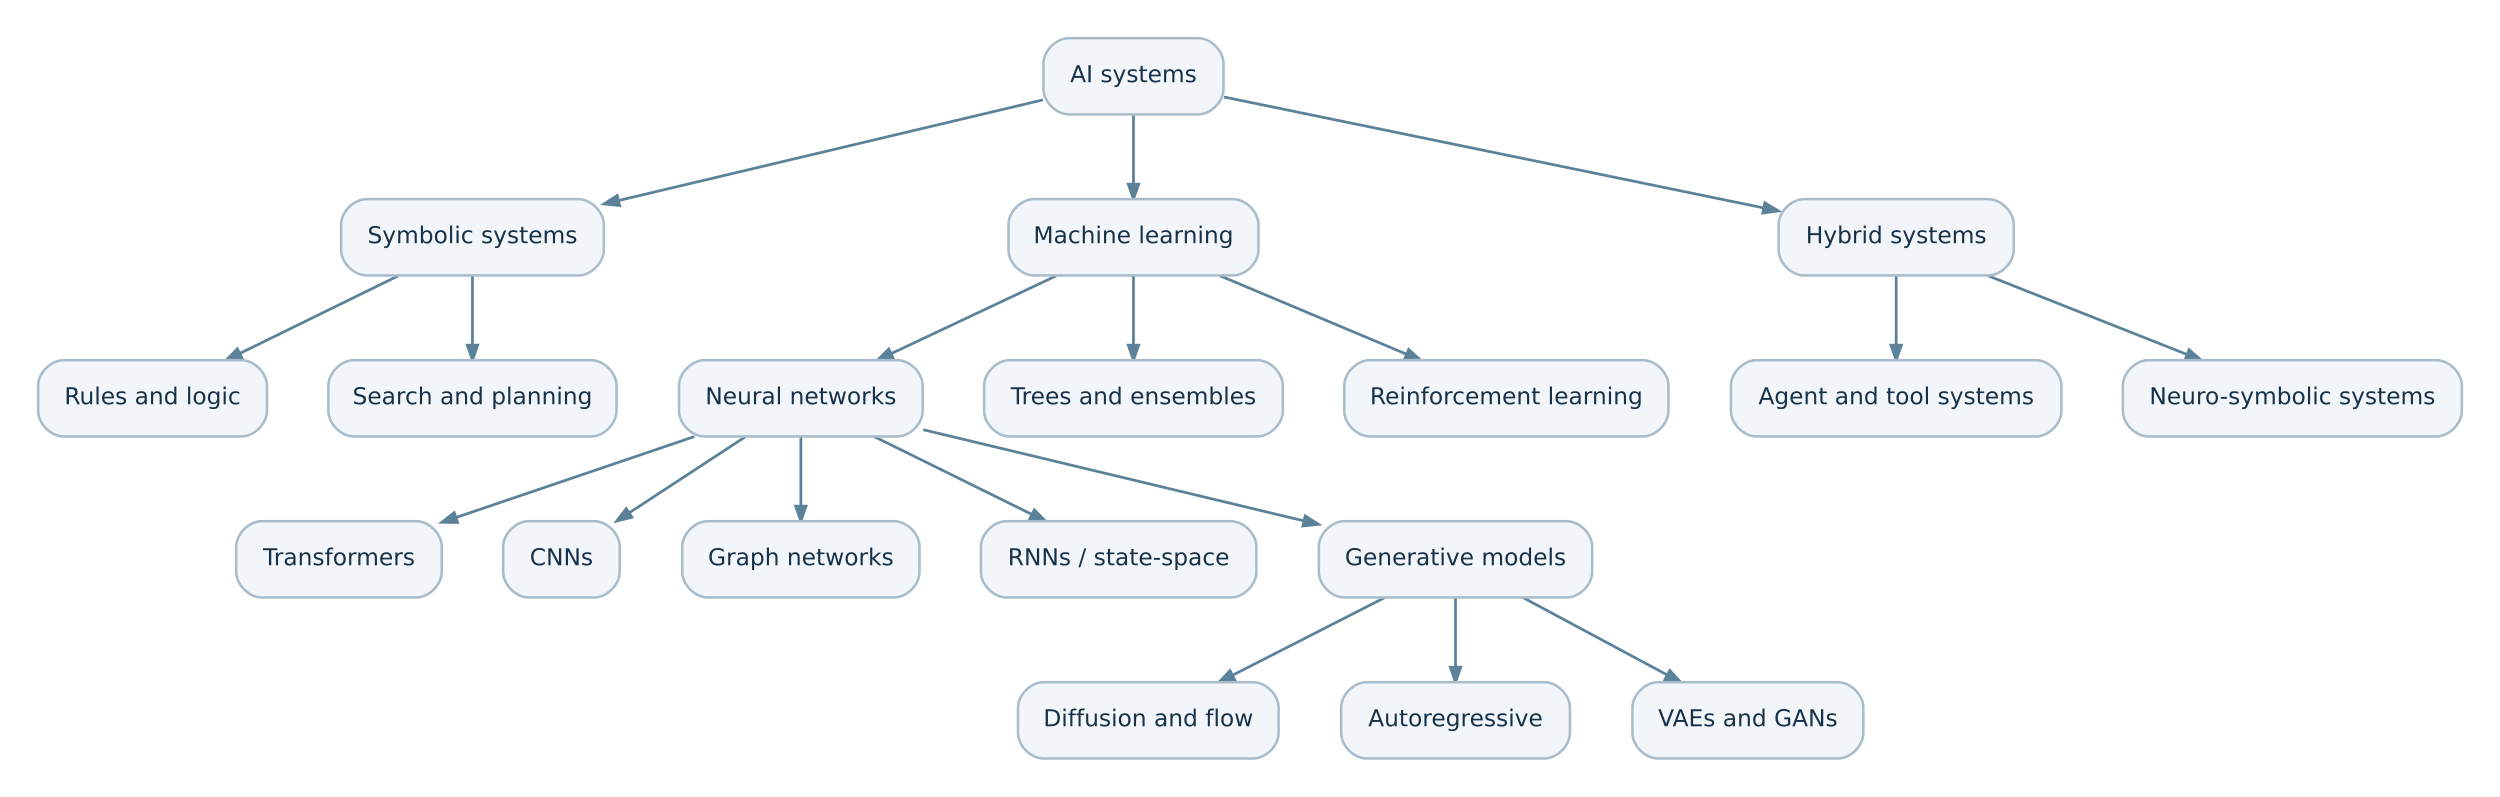
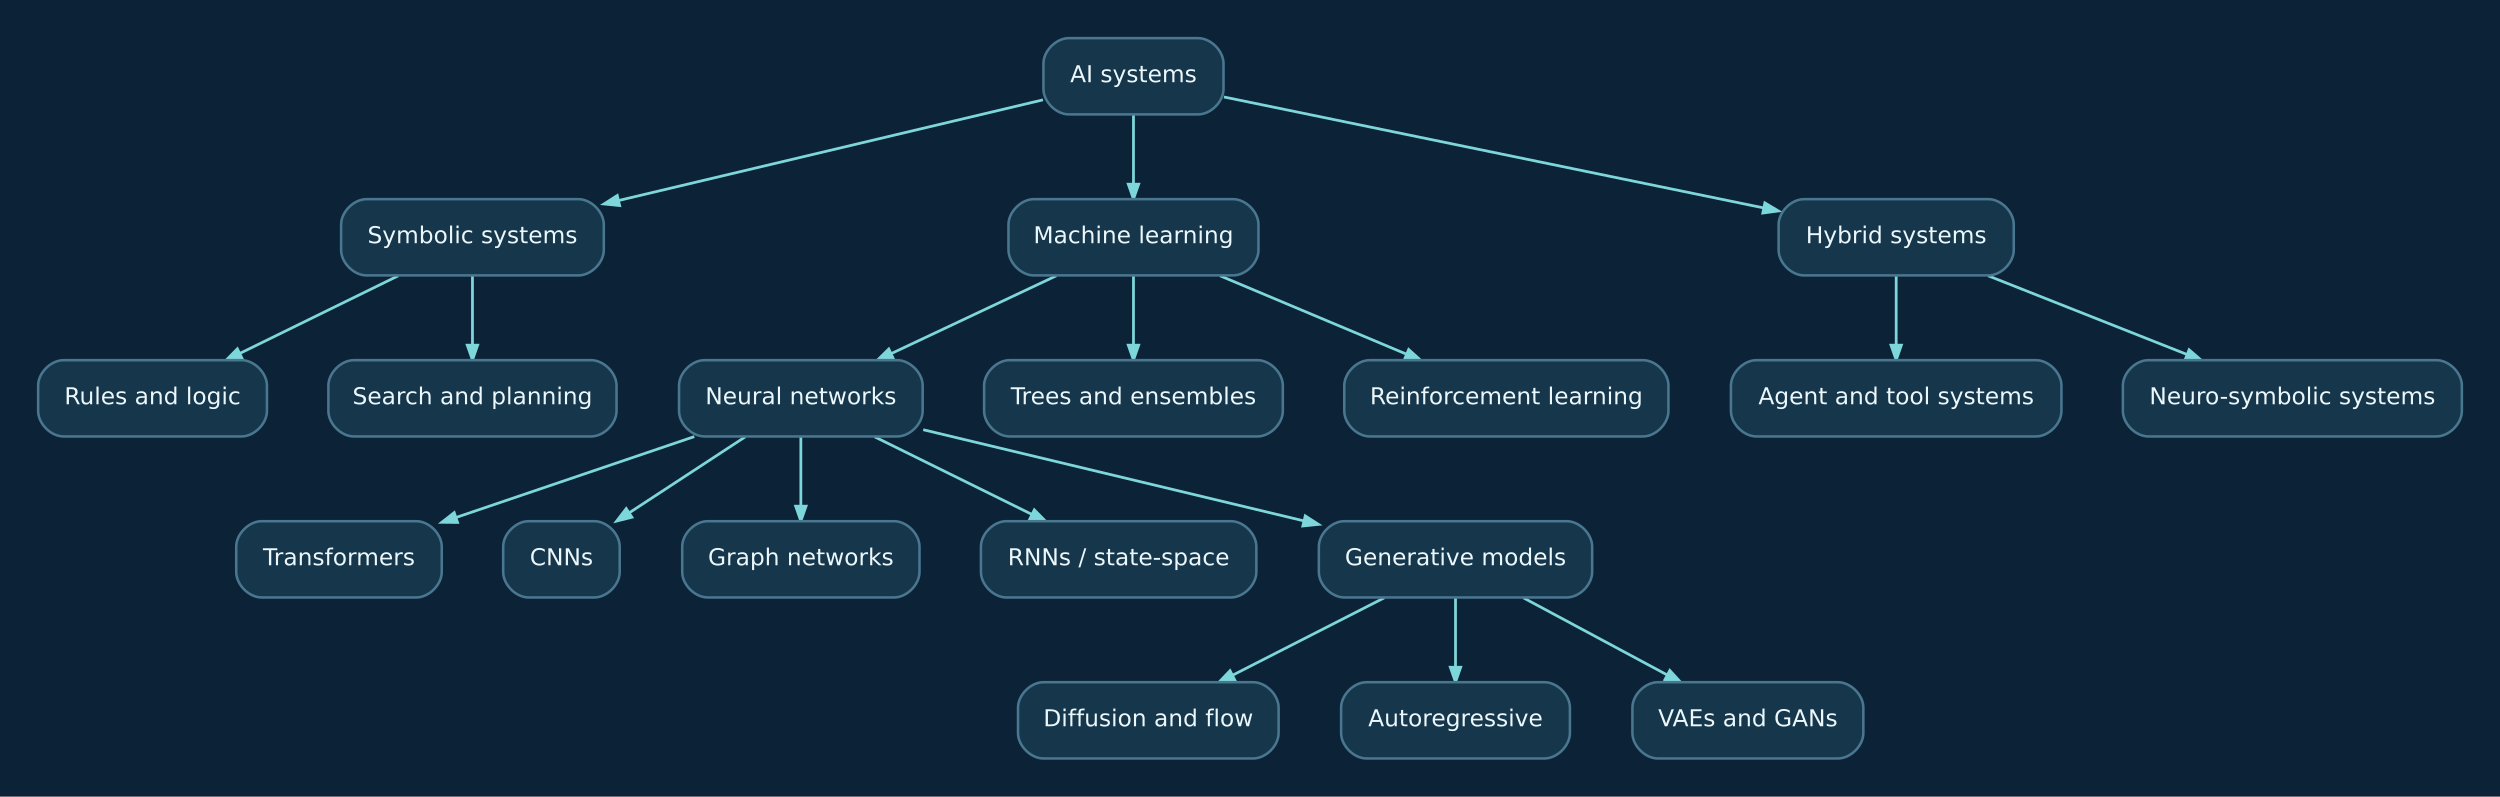
<svg xmlns="http://www.w3.org/2000/svg" width="1180pt" height="376pt" viewBox="0.00 0.00 1180.00 376.00">
  <g id="graph0" class="graph" transform="scale(1 1) rotate(0) translate(18 358)">
-     <polygon fill="white" stroke="transparent" points="-18,18 -18,-358 1162,-358 1162,18 -18,18" />
+     <polygon fill="#0c2236" stroke="transparent" points="-18,18 -18,-358 1162,-358 1162,18 -18,18" />
    <g id="edge1" class="edge">
-       <path fill="none" stroke="#5c8299" stroke-width="1.3" d="M474.27,-310.87C422.69,-298.63 335.25,-277.89 274.05,-263.38" />
-       <polygon fill="#5c8299" stroke="#5c8299" stroke-width="1.3" points="274.47,-260.96 267.09,-261.73 273.34,-265.73 274.47,-260.96" />
+       <path fill="none" stroke="#7dd7da" stroke-width="1.3" d="M474.27,-310.87C422.69,-298.63 335.25,-277.89 274.05,-263.38" />
+       <polygon fill="#7dd7da" stroke="#7dd7da" stroke-width="1.3" points="274.47,-260.96 267.09,-261.73 273.34,-265.73 274.47,-260.96" />
    </g>
    <g id="edge2" class="edge">
-       <path fill="none" stroke="#5c8299" stroke-width="1.3" d="M517,-303.84C517,-294.12 517,-281.82 517,-271.15" />
-       <polygon fill="#5c8299" stroke="#5c8299" stroke-width="1.3" points="519.45,-271.07 517,-264.07 514.55,-271.07 519.45,-271.07" />
+       <path fill="none" stroke="#7dd7da" stroke-width="1.3" d="M517,-303.84C517,-294.12 517,-281.82 517,-271.15" />
+       <polygon fill="#7dd7da" stroke="#7dd7da" stroke-width="1.3" points="519.45,-271.07 517,-264.07 514.55,-271.07 519.45,-271.07" />
    </g>
    <g id="edge3" class="edge">
-       <path fill="none" stroke="#5c8299" stroke-width="1.3" d="M559.71,-312.22C622.86,-299.24 741.52,-274.85 814.47,-259.85" />
-       <polygon fill="#5c8299" stroke="#5c8299" stroke-width="1.3" points="815.02,-262.24 821.39,-258.43 814.04,-257.44 815.02,-262.24" />
+       <path fill="none" stroke="#7dd7da" stroke-width="1.3" d="M559.71,-312.22C622.86,-299.24 741.52,-274.85 814.47,-259.85" />
+       <polygon fill="#7dd7da" stroke="#7dd7da" stroke-width="1.3" points="815.02,-262.24 821.39,-258.43 814.04,-257.44 815.02,-262.24" />
    </g>
    <g id="edge4" class="edge">
-       <path fill="none" stroke="#5c8299" stroke-width="1.3" d="M169.98,-227.84C147.68,-216.91 118.69,-202.7 95.28,-191.23" />
-       <polygon fill="#5c8299" stroke="#5c8299" stroke-width="1.3" points="96.2,-188.95 88.83,-188.07 94.04,-193.35 96.2,-188.95" />
+       <path fill="none" stroke="#7dd7da" stroke-width="1.3" d="M169.98,-227.84C147.68,-216.91 118.69,-202.7 95.28,-191.23" />
+       <polygon fill="#7dd7da" stroke="#7dd7da" stroke-width="1.3" points="96.2,-188.95 88.83,-188.07 94.04,-193.35 96.2,-188.95" />
    </g>
    <g id="edge5" class="edge">
-       <path fill="none" stroke="#5c8299" stroke-width="1.3" d="M205,-227.84C205,-218.12 205,-205.82 205,-195.15" />
-       <polygon fill="#5c8299" stroke="#5c8299" stroke-width="1.3" points="207.45,-195.07 205,-188.07 202.55,-195.07 207.45,-195.07" />
+       <path fill="none" stroke="#7dd7da" stroke-width="1.3" d="M205,-227.84C205,-218.12 205,-205.82 205,-195.15" />
+       <polygon fill="#7dd7da" stroke="#7dd7da" stroke-width="1.3" points="207.45,-195.07 205,-188.07 202.55,-195.07 207.45,-195.07" />
    </g>
    <g id="edge6" class="edge">
-       <path fill="none" stroke="#5c8299" stroke-width="1.3" d="M480.59,-227.84C457.3,-216.86 427.01,-202.58 402.61,-191.08" />
-       <polygon fill="#5c8299" stroke="#5c8299" stroke-width="1.3" points="403.59,-188.84 396.22,-188.07 401.5,-193.27 403.59,-188.84" />
+       <path fill="none" stroke="#7dd7da" stroke-width="1.3" d="M480.59,-227.84C457.3,-216.86 427.01,-202.58 402.61,-191.08" />
+       <polygon fill="#7dd7da" stroke="#7dd7da" stroke-width="1.3" points="403.59,-188.84 396.22,-188.07 401.5,-193.27 403.59,-188.84" />
    </g>
    <g id="edge7" class="edge">
-       <path fill="none" stroke="#5c8299" stroke-width="1.3" d="M517,-227.84C517,-218.12 517,-205.82 517,-195.15" />
-       <polygon fill="#5c8299" stroke="#5c8299" stroke-width="1.3" points="519.45,-195.07 517,-188.07 514.55,-195.07 519.45,-195.07" />
+       <path fill="none" stroke="#7dd7da" stroke-width="1.3" d="M517,-227.84C517,-218.12 517,-205.82 517,-195.15" />
+       <polygon fill="#7dd7da" stroke="#7dd7da" stroke-width="1.3" points="519.45,-195.07 517,-188.07 514.55,-195.07 519.45,-195.07" />
    </g>
    <g id="edge8" class="edge">
-       <path fill="none" stroke="#5c8299" stroke-width="1.3" d="M557.82,-227.84C584.14,-216.77 618.46,-202.34 645.93,-190.79" />
-       <polygon fill="#5c8299" stroke="#5c8299" stroke-width="1.3" points="646.9,-193.04 652.4,-188.07 645,-188.52 646.9,-193.04" />
+       <path fill="none" stroke="#7dd7da" stroke-width="1.3" d="M557.82,-227.84C584.14,-216.77 618.46,-202.34 645.93,-190.79" />
+       <polygon fill="#7dd7da" stroke="#7dd7da" stroke-width="1.3" points="646.9,-193.04 652.4,-188.07 645,-188.52 646.9,-193.04" />
    </g>
    <g id="edge17" class="edge">
-       <path fill="none" stroke="#5c8299" stroke-width="1.3" d="M877,-227.84C877,-218.12 877,-205.82 877,-195.15" />
-       <polygon fill="#5c8299" stroke="#5c8299" stroke-width="1.3" points="879.45,-195.07 877,-188.07 874.55,-195.07 879.45,-195.07" />
+       <path fill="none" stroke="#7dd7da" stroke-width="1.3" d="M877,-227.84C877,-218.12 877,-205.82 877,-195.15" />
+       <polygon fill="#7dd7da" stroke="#7dd7da" stroke-width="1.3" points="879.45,-195.07 877,-188.07 874.55,-195.07 879.45,-195.07" />
    </g>
    <g id="edge18" class="edge">
-       <path fill="none" stroke="#5c8299" stroke-width="1.3" d="M920.37,-227.84C948.34,-216.77 984.8,-202.34 1013.99,-190.79" />
-       <polygon fill="#5c8299" stroke="#5c8299" stroke-width="1.3" points="1015.26,-192.92 1020.86,-188.07 1013.45,-188.37 1015.26,-192.92" />
+       <path fill="none" stroke="#7dd7da" stroke-width="1.3" d="M920.37,-227.84C948.34,-216.77 984.8,-202.34 1013.99,-190.79" />
+       <polygon fill="#7dd7da" stroke="#7dd7da" stroke-width="1.3" points="1015.26,-192.92 1020.86,-188.07 1013.45,-188.37 1015.26,-192.92" />
    </g>
    <g id="edge9" class="edge">
-       <path fill="none" stroke="#5c8299" stroke-width="1.3" d="M309.71,-151.93C276.12,-140.53 231.91,-125.52 197.32,-113.78" />
-       <polygon fill="#5c8299" stroke="#5c8299" stroke-width="1.3" points="197.95,-111.41 190.54,-111.48 196.38,-116.05 197.95,-111.41" />
+       <path fill="none" stroke="#7dd7da" stroke-width="1.3" d="M309.71,-151.93C276.12,-140.53 231.91,-125.52 197.32,-113.78" />
+       <polygon fill="#7dd7da" stroke="#7dd7da" stroke-width="1.3" points="197.95,-111.41 190.54,-111.48 196.38,-116.05 197.95,-111.41" />
    </g>
    <g id="edge10" class="edge">
-       <path fill="none" stroke="#5c8299" stroke-width="1.3" d="M333.79,-151.84C317.53,-141.19 296.52,-127.43 279.25,-116.12" />
-       <polygon fill="#5c8299" stroke="#5c8299" stroke-width="1.3" points="280.26,-113.86 273.07,-112.07 277.58,-117.95 280.26,-113.86" />
+       <path fill="none" stroke="#7dd7da" stroke-width="1.3" d="M333.79,-151.84C317.53,-141.19 296.52,-127.43 279.25,-116.12" />
+       <polygon fill="#7dd7da" stroke="#7dd7da" stroke-width="1.3" points="280.26,-113.86 273.07,-112.07 277.58,-117.95 280.26,-113.86" />
    </g>
    <g id="edge11" class="edge">
-       <path fill="none" stroke="#5c8299" stroke-width="1.3" d="M360,-151.84C360,-142.12 360,-129.82 360,-119.15" />
-       <polygon fill="#5c8299" stroke="#5c8299" stroke-width="1.3" points="362.45,-119.07 360,-112.07 357.55,-119.07 362.45,-119.07" />
+       <path fill="none" stroke="#7dd7da" stroke-width="1.3" d="M360,-151.84C360,-142.12 360,-129.82 360,-119.15" />
+       <polygon fill="#7dd7da" stroke="#7dd7da" stroke-width="1.3" points="362.45,-119.07 360,-112.07 357.55,-119.07 362.45,-119.07" />
    </g>
    <g id="edge12" class="edge">
-       <path fill="none" stroke="#5c8299" stroke-width="1.3" d="M394.79,-151.84C416.94,-140.91 445.73,-126.7 468.99,-115.23" />
-       <polygon fill="#5c8299" stroke="#5c8299" stroke-width="1.3" points="470.2,-117.36 475.4,-112.07 468.04,-112.97 470.2,-117.36" />
+       <path fill="none" stroke="#7dd7da" stroke-width="1.3" d="M394.79,-151.84C416.94,-140.91 445.73,-126.7 468.99,-115.23" />
+       <polygon fill="#7dd7da" stroke="#7dd7da" stroke-width="1.3" points="470.2,-117.36 475.4,-112.07 468.04,-112.97 470.2,-117.36" />
    </g>
    <g id="edge13" class="edge">
-       <path fill="none" stroke="#5c8299" stroke-width="1.3" d="M417.76,-155.17C468.6,-142.99 542.83,-125.22 597.42,-112.14" />
-       <polygon fill="#5c8299" stroke="#5c8299" stroke-width="1.3" points="598.08,-114.5 604.32,-110.49 596.94,-109.74 598.08,-114.5" />
+       <path fill="none" stroke="#7dd7da" stroke-width="1.3" d="M417.76,-155.17C468.6,-142.99 542.83,-125.22 597.42,-112.14" />
+       <polygon fill="#7dd7da" stroke="#7dd7da" stroke-width="1.3" points="598.08,-114.5 604.32,-110.49 596.94,-109.74 598.08,-114.5" />
    </g>
    <g id="edge14" class="edge">
-       <path fill="none" stroke="#5c8299" stroke-width="1.3" d="M635.37,-75.84C614.05,-64.96 586.36,-50.83 563.93,-39.38" />
-       <polygon fill="#5c8299" stroke="#5c8299" stroke-width="1.3" points="564.8,-37.07 557.45,-36.07 562.57,-41.43 564.8,-37.07" />
+       <path fill="none" stroke="#7dd7da" stroke-width="1.3" d="M635.37,-75.84C614.05,-64.96 586.36,-50.83 563.93,-39.38" />
+       <polygon fill="#7dd7da" stroke="#7dd7da" stroke-width="1.3" points="564.8,-37.07 557.45,-36.07 562.57,-41.43 564.8,-37.07" />
    </g>
    <g id="edge15" class="edge">
-       <path fill="none" stroke="#5c8299" stroke-width="1.3" d="M669,-75.84C669,-66.12 669,-53.82 669,-43.15" />
-       <polygon fill="#5c8299" stroke="#5c8299" stroke-width="1.3" points="671.45,-43.07 669,-36.07 666.55,-43.07 671.45,-43.07" />
+       <path fill="none" stroke="#7dd7da" stroke-width="1.3" d="M669,-75.84C669,-66.12 669,-53.82 669,-43.15" />
+       <polygon fill="#7dd7da" stroke="#7dd7da" stroke-width="1.3" points="671.45,-43.07 669,-36.07 666.55,-43.07 671.45,-43.07" />
    </g>
    <g id="edge16" class="edge">
-       <path fill="none" stroke="#5c8299" stroke-width="1.3" d="M701.01,-75.84C721.21,-65 747.42,-50.95 768.73,-39.52" />
-       <polygon fill="#5c8299" stroke="#5c8299" stroke-width="1.3" points="770.16,-41.54 775.17,-36.07 767.84,-37.22 770.16,-41.54" />
+       <path fill="none" stroke="#7dd7da" stroke-width="1.3" d="M701.01,-75.84C721.21,-65 747.42,-50.95 768.73,-39.52" />
+       <polygon fill="#7dd7da" stroke="#7dd7da" stroke-width="1.3" points="770.16,-41.54 775.17,-36.07 767.84,-37.22 770.16,-41.54" />
    </g>
    <g id="node1" class="node">
-       <path fill="#f2f6fa" stroke="#aabbc9" stroke-width="1.2" d="M547.5,-340C547.5,-340 486.5,-340 486.5,-340 480.5,-340 474.5,-334 474.5,-328 474.5,-328 474.5,-316 474.5,-316 474.5,-310 480.5,-304 486.5,-304 486.5,-304 547.5,-304 547.5,-304 553.5,-304 559.5,-310 559.5,-316 559.5,-316 559.5,-328 559.5,-328 559.5,-334 553.5,-340 547.5,-340" />
-       <text text-anchor="middle" x="517" y="-319.2" font-family="DejaVu Sans" font-size="11.00" fill="#183149">AI systems</text>
+       <path fill="#16364b" stroke="#4a7790" stroke-width="1.2" d="M547.5,-340C547.5,-340 486.5,-340 486.5,-340 480.5,-340 474.5,-334 474.5,-328 474.5,-328 474.5,-316 474.5,-316 474.5,-310 480.5,-304 486.5,-304 486.5,-304 547.5,-304 547.5,-304 553.5,-304 559.5,-310 559.5,-316 559.5,-316 559.5,-328 559.5,-328 559.5,-334 553.5,-340 547.5,-340" />
+       <text text-anchor="middle" x="517" y="-319.2" font-family="DejaVu Sans" font-size="11.00" fill="#ebf7fa">AI systems</text>
    </g>
    <g id="node2" class="node">
-       <path fill="#f2f6fa" stroke="#aabbc9" stroke-width="1.2" d="M255,-264C255,-264 155,-264 155,-264 149,-264 143,-258 143,-252 143,-252 143,-240 143,-240 143,-234 149,-228 155,-228 155,-228 255,-228 255,-228 261,-228 267,-234 267,-240 267,-240 267,-252 267,-252 267,-258 261,-264 255,-264" />
-       <text text-anchor="middle" x="205" y="-243.2" font-family="DejaVu Sans" font-size="11.00" fill="#183149">Symbolic systems</text>
+       <path fill="#16364b" stroke="#4a7790" stroke-width="1.2" d="M255,-264C255,-264 155,-264 155,-264 149,-264 143,-258 143,-252 143,-252 143,-240 143,-240 143,-234 149,-228 155,-228 155,-228 255,-228 255,-228 261,-228 267,-234 267,-240 267,-240 267,-252 267,-252 267,-258 261,-264 255,-264" />
+       <text text-anchor="middle" x="205" y="-243.2" font-family="DejaVu Sans" font-size="11.00" fill="#ebf7fa">Symbolic systems</text>
    </g>
    <g id="node3" class="node">
-       <path fill="#f2f6fa" stroke="#aabbc9" stroke-width="1.2" d="M564,-264C564,-264 470,-264 470,-264 464,-264 458,-258 458,-252 458,-252 458,-240 458,-240 458,-234 464,-228 470,-228 470,-228 564,-228 564,-228 570,-228 576,-234 576,-240 576,-240 576,-252 576,-252 576,-258 570,-264 564,-264" />
-       <text text-anchor="middle" x="517" y="-243.2" font-family="DejaVu Sans" font-size="11.00" fill="#183149">Machine learning</text>
+       <path fill="#16364b" stroke="#4a7790" stroke-width="1.2" d="M564,-264C564,-264 470,-264 470,-264 464,-264 458,-258 458,-252 458,-252 458,-240 458,-240 458,-234 464,-228 470,-228 470,-228 564,-228 564,-228 570,-228 576,-234 576,-240 576,-240 576,-252 576,-252 576,-258 570,-264 564,-264" />
+       <text text-anchor="middle" x="517" y="-243.2" font-family="DejaVu Sans" font-size="11.00" fill="#ebf7fa">Machine learning</text>
    </g>
    <g id="node4" class="node">
-       <path fill="#f2f6fa" stroke="#aabbc9" stroke-width="1.2" d="M920.5,-264C920.5,-264 833.5,-264 833.5,-264 827.5,-264 821.5,-258 821.5,-252 821.5,-252 821.5,-240 821.5,-240 821.5,-234 827.5,-228 833.5,-228 833.5,-228 920.5,-228 920.5,-228 926.5,-228 932.5,-234 932.5,-240 932.5,-240 932.5,-252 932.5,-252 932.5,-258 926.5,-264 920.5,-264" />
-       <text text-anchor="middle" x="877" y="-243.2" font-family="DejaVu Sans" font-size="11.00" fill="#183149">Hybrid systems</text>
+       <path fill="#16364b" stroke="#4a7790" stroke-width="1.2" d="M920.5,-264C920.5,-264 833.5,-264 833.5,-264 827.5,-264 821.5,-258 821.5,-252 821.5,-252 821.5,-240 821.5,-240 821.5,-234 827.5,-228 833.5,-228 833.5,-228 920.5,-228 920.5,-228 926.5,-228 932.5,-234 932.5,-240 932.5,-240 932.5,-252 932.5,-252 932.5,-258 926.5,-264 920.5,-264" />
+       <text text-anchor="middle" x="877" y="-243.2" font-family="DejaVu Sans" font-size="11.00" fill="#ebf7fa">Hybrid systems</text>
    </g>
    <g id="node5" class="node">
-       <path fill="#f2f6fa" stroke="#aabbc9" stroke-width="1.2" d="M96,-188C96,-188 12,-188 12,-188 6,-188 0,-182 0,-176 0,-176 0,-164 0,-164 0,-158 6,-152 12,-152 12,-152 96,-152 96,-152 102,-152 108,-158 108,-164 108,-164 108,-176 108,-176 108,-182 102,-188 96,-188" />
-       <text text-anchor="middle" x="54" y="-167.2" font-family="DejaVu Sans" font-size="11.00" fill="#183149">Rules and logic</text>
+       <path fill="#16364b" stroke="#4a7790" stroke-width="1.2" d="M96,-188C96,-188 12,-188 12,-188 6,-188 0,-182 0,-176 0,-176 0,-164 0,-164 0,-158 6,-152 12,-152 12,-152 96,-152 96,-152 102,-152 108,-158 108,-164 108,-164 108,-176 108,-176 108,-182 102,-188 96,-188" />
+       <text text-anchor="middle" x="54" y="-167.2" font-family="DejaVu Sans" font-size="11.00" fill="#ebf7fa">Rules and logic</text>
    </g>
    <g id="node6" class="node">
-       <path fill="#f2f6fa" stroke="#aabbc9" stroke-width="1.2" d="M261,-188C261,-188 149,-188 149,-188 143,-188 137,-182 137,-176 137,-176 137,-164 137,-164 137,-158 143,-152 149,-152 149,-152 261,-152 261,-152 267,-152 273,-158 273,-164 273,-164 273,-176 273,-176 273,-182 267,-188 261,-188" />
-       <text text-anchor="middle" x="205" y="-167.2" font-family="DejaVu Sans" font-size="11.00" fill="#183149">Search and planning</text>
+       <path fill="#16364b" stroke="#4a7790" stroke-width="1.2" d="M261,-188C261,-188 149,-188 149,-188 143,-188 137,-182 137,-176 137,-176 137,-164 137,-164 137,-158 143,-152 149,-152 149,-152 261,-152 261,-152 267,-152 273,-158 273,-164 273,-164 273,-176 273,-176 273,-182 267,-188 261,-188" />
+       <text text-anchor="middle" x="205" y="-167.2" font-family="DejaVu Sans" font-size="11.00" fill="#ebf7fa">Search and planning</text>
    </g>
    <g id="node7" class="node">
-       <path fill="#f2f6fa" stroke="#aabbc9" stroke-width="1.2" d="M405.5,-188C405.5,-188 314.5,-188 314.5,-188 308.5,-188 302.5,-182 302.5,-176 302.5,-176 302.5,-164 302.5,-164 302.5,-158 308.5,-152 314.5,-152 314.5,-152 405.5,-152 405.5,-152 411.5,-152 417.5,-158 417.5,-164 417.5,-164 417.5,-176 417.5,-176 417.5,-182 411.5,-188 405.5,-188" />
-       <text text-anchor="middle" x="360" y="-167.2" font-family="DejaVu Sans" font-size="11.00" fill="#183149">Neural networks</text>
+       <path fill="#16364b" stroke="#4a7790" stroke-width="1.2" d="M405.5,-188C405.5,-188 314.5,-188 314.5,-188 308.5,-188 302.5,-182 302.5,-176 302.5,-176 302.5,-164 302.5,-164 302.5,-158 308.5,-152 314.5,-152 314.5,-152 405.5,-152 405.5,-152 411.5,-152 417.5,-158 417.5,-164 417.5,-164 417.5,-176 417.5,-176 417.5,-182 411.5,-188 405.5,-188" />
+       <text text-anchor="middle" x="360" y="-167.2" font-family="DejaVu Sans" font-size="11.00" fill="#ebf7fa">Neural networks</text>
    </g>
    <g id="node8" class="node">
-       <path fill="#f2f6fa" stroke="#aabbc9" stroke-width="1.2" d="M575.5,-188C575.5,-188 458.5,-188 458.5,-188 452.5,-188 446.5,-182 446.5,-176 446.5,-176 446.5,-164 446.5,-164 446.5,-158 452.5,-152 458.5,-152 458.5,-152 575.5,-152 575.5,-152 581.5,-152 587.5,-158 587.5,-164 587.5,-164 587.5,-176 587.5,-176 587.5,-182 581.5,-188 575.5,-188" />
-       <text text-anchor="middle" x="517" y="-167.2" font-family="DejaVu Sans" font-size="11.00" fill="#183149">Trees and ensembles</text>
+       <path fill="#16364b" stroke="#4a7790" stroke-width="1.2" d="M575.5,-188C575.5,-188 458.5,-188 458.5,-188 452.5,-188 446.5,-182 446.5,-176 446.5,-176 446.5,-164 446.5,-164 446.5,-158 452.5,-152 458.5,-152 458.5,-152 575.5,-152 575.5,-152 581.5,-152 587.5,-158 587.5,-164 587.5,-164 587.5,-176 587.5,-176 587.5,-182 581.5,-188 575.5,-188" />
+       <text text-anchor="middle" x="517" y="-167.2" font-family="DejaVu Sans" font-size="11.00" fill="#ebf7fa">Trees and ensembles</text>
    </g>
    <g id="node9" class="node">
-       <path fill="#f2f6fa" stroke="#aabbc9" stroke-width="1.2" d="M757.5,-188C757.5,-188 628.5,-188 628.5,-188 622.5,-188 616.5,-182 616.5,-176 616.5,-176 616.5,-164 616.5,-164 616.5,-158 622.5,-152 628.5,-152 628.5,-152 757.5,-152 757.5,-152 763.5,-152 769.5,-158 769.5,-164 769.5,-164 769.5,-176 769.5,-176 769.5,-182 763.5,-188 757.5,-188" />
-       <text text-anchor="middle" x="693" y="-167.2" font-family="DejaVu Sans" font-size="11.00" fill="#183149">Reinforcement learning</text>
+       <path fill="#16364b" stroke="#4a7790" stroke-width="1.2" d="M757.5,-188C757.5,-188 628.5,-188 628.5,-188 622.5,-188 616.5,-182 616.5,-176 616.5,-176 616.5,-164 616.5,-164 616.5,-158 622.5,-152 628.5,-152 628.5,-152 757.5,-152 757.5,-152 763.5,-152 769.5,-158 769.5,-164 769.5,-164 769.5,-176 769.5,-176 769.5,-182 763.5,-188 757.5,-188" />
+       <text text-anchor="middle" x="693" y="-167.2" font-family="DejaVu Sans" font-size="11.00" fill="#ebf7fa">Reinforcement learning</text>
    </g>
    <g id="node10" class="node">
-       <path fill="#f2f6fa" stroke="#aabbc9" stroke-width="1.2" d="M178.5,-112C178.5,-112 105.5,-112 105.5,-112 99.5,-112 93.5,-106 93.5,-100 93.5,-100 93.5,-88 93.5,-88 93.5,-82 99.5,-76 105.5,-76 105.5,-76 178.5,-76 178.5,-76 184.5,-76 190.5,-82 190.5,-88 190.5,-88 190.5,-100 190.5,-100 190.5,-106 184.5,-112 178.5,-112" />
-       <text text-anchor="middle" x="142" y="-91.2" font-family="DejaVu Sans" font-size="11.00" fill="#183149">Transformers</text>
+       <path fill="#16364b" stroke="#4a7790" stroke-width="1.2" d="M178.5,-112C178.5,-112 105.5,-112 105.5,-112 99.5,-112 93.5,-106 93.5,-100 93.5,-100 93.5,-88 93.5,-88 93.5,-82 99.5,-76 105.5,-76 105.5,-76 178.5,-76 178.5,-76 184.5,-76 190.5,-82 190.5,-88 190.5,-88 190.5,-100 190.5,-100 190.5,-106 184.5,-112 178.5,-112" />
+       <text text-anchor="middle" x="142" y="-91.2" font-family="DejaVu Sans" font-size="11.00" fill="#ebf7fa">Transformers</text>
    </g>
    <g id="node11" class="node">
-       <path fill="#f2f6fa" stroke="#aabbc9" stroke-width="1.2" d="M262.5,-112C262.5,-112 231.5,-112 231.5,-112 225.5,-112 219.5,-106 219.5,-100 219.5,-100 219.5,-88 219.5,-88 219.5,-82 225.5,-76 231.5,-76 231.5,-76 262.5,-76 262.5,-76 268.5,-76 274.5,-82 274.5,-88 274.5,-88 274.5,-100 274.5,-100 274.5,-106 268.5,-112 262.5,-112" />
-       <text text-anchor="middle" x="247" y="-91.2" font-family="DejaVu Sans" font-size="11.00" fill="#183149">CNNs</text>
+       <path fill="#16364b" stroke="#4a7790" stroke-width="1.2" d="M262.5,-112C262.5,-112 231.5,-112 231.5,-112 225.5,-112 219.5,-106 219.5,-100 219.5,-100 219.5,-88 219.5,-88 219.5,-82 225.5,-76 231.5,-76 231.5,-76 262.5,-76 262.5,-76 268.5,-76 274.5,-82 274.5,-88 274.5,-88 274.5,-100 274.5,-100 274.5,-106 268.5,-112 262.5,-112" />
+       <text text-anchor="middle" x="247" y="-91.2" font-family="DejaVu Sans" font-size="11.00" fill="#ebf7fa">CNNs</text>
    </g>
    <g id="node12" class="node">
-       <path fill="#f2f6fa" stroke="#aabbc9" stroke-width="1.2" d="M404,-112C404,-112 316,-112 316,-112 310,-112 304,-106 304,-100 304,-100 304,-88 304,-88 304,-82 310,-76 316,-76 316,-76 404,-76 404,-76 410,-76 416,-82 416,-88 416,-88 416,-100 416,-100 416,-106 410,-112 404,-112" />
-       <text text-anchor="middle" x="360" y="-91.2" font-family="DejaVu Sans" font-size="11.00" fill="#183149">Graph networks</text>
+       <path fill="#16364b" stroke="#4a7790" stroke-width="1.2" d="M404,-112C404,-112 316,-112 316,-112 310,-112 304,-106 304,-100 304,-100 304,-88 304,-88 304,-82 310,-76 316,-76 316,-76 404,-76 404,-76 410,-76 416,-82 416,-88 416,-88 416,-100 416,-100 416,-106 410,-112 404,-112" />
+       <text text-anchor="middle" x="360" y="-91.2" font-family="DejaVu Sans" font-size="11.00" fill="#ebf7fa">Graph networks</text>
    </g>
    <g id="node13" class="node">
-       <path fill="#f2f6fa" stroke="#aabbc9" stroke-width="1.2" d="M563,-112C563,-112 457,-112 457,-112 451,-112 445,-106 445,-100 445,-100 445,-88 445,-88 445,-82 451,-76 457,-76 457,-76 563,-76 563,-76 569,-76 575,-82 575,-88 575,-88 575,-100 575,-100 575,-106 569,-112 563,-112" />
-       <text text-anchor="middle" x="510" y="-91.2" font-family="DejaVu Sans" font-size="11.00" fill="#183149">RNNs / state-space</text>
+       <path fill="#16364b" stroke="#4a7790" stroke-width="1.2" d="M563,-112C563,-112 457,-112 457,-112 451,-112 445,-106 445,-100 445,-100 445,-88 445,-88 445,-82 451,-76 457,-76 457,-76 563,-76 563,-76 569,-76 575,-82 575,-88 575,-88 575,-100 575,-100 575,-106 569,-112 563,-112" />
+       <text text-anchor="middle" x="510" y="-91.2" font-family="DejaVu Sans" font-size="11.00" fill="#ebf7fa">RNNs / state-space</text>
    </g>
    <g id="node14" class="node">
-       <path fill="#f2f6fa" stroke="#aabbc9" stroke-width="1.2" d="M721.5,-112C721.5,-112 616.5,-112 616.5,-112 610.5,-112 604.5,-106 604.5,-100 604.5,-100 604.5,-88 604.5,-88 604.5,-82 610.5,-76 616.5,-76 616.5,-76 721.5,-76 721.5,-76 727.5,-76 733.5,-82 733.5,-88 733.5,-88 733.5,-100 733.5,-100 733.5,-106 727.5,-112 721.5,-112" />
-       <text text-anchor="middle" x="669" y="-91.2" font-family="DejaVu Sans" font-size="11.00" fill="#183149">Generative models</text>
+       <path fill="#16364b" stroke="#4a7790" stroke-width="1.2" d="M721.5,-112C721.5,-112 616.5,-112 616.5,-112 610.5,-112 604.5,-106 604.5,-100 604.5,-100 604.5,-88 604.5,-88 604.5,-82 610.5,-76 616.5,-76 616.5,-76 721.5,-76 721.5,-76 727.5,-76 733.5,-82 733.5,-88 733.5,-88 733.5,-100 733.5,-100 733.5,-106 727.5,-112 721.5,-112" />
+       <text text-anchor="middle" x="669" y="-91.2" font-family="DejaVu Sans" font-size="11.00" fill="#ebf7fa">Generative models</text>
    </g>
    <g id="node15" class="node">
-       <path fill="#f2f6fa" stroke="#aabbc9" stroke-width="1.2" d="M573.5,-36C573.5,-36 474.5,-36 474.5,-36 468.5,-36 462.5,-30 462.5,-24 462.5,-24 462.5,-12 462.5,-12 462.5,-6 468.5,0 474.5,0 474.5,0 573.5,0 573.5,0 579.5,0 585.5,-6 585.5,-12 585.5,-12 585.5,-24 585.5,-24 585.5,-30 579.5,-36 573.5,-36" />
-       <text text-anchor="middle" x="524" y="-15.2" font-family="DejaVu Sans" font-size="11.00" fill="#183149">Diffusion and flow</text>
+       <path fill="#16364b" stroke="#4a7790" stroke-width="1.2" d="M573.5,-36C573.5,-36 474.5,-36 474.5,-36 468.5,-36 462.5,-30 462.5,-24 462.5,-24 462.5,-12 462.5,-12 462.5,-6 468.5,0 474.5,0 474.5,0 573.5,0 573.5,0 579.5,0 585.5,-6 585.5,-12 585.5,-12 585.5,-24 585.5,-24 585.5,-30 579.5,-36 573.5,-36" />
+       <text text-anchor="middle" x="524" y="-15.2" font-family="DejaVu Sans" font-size="11.00" fill="#ebf7fa">Diffusion and flow</text>
    </g>
    <g id="node16" class="node">
-       <path fill="#f2f6fa" stroke="#aabbc9" stroke-width="1.2" d="M711,-36C711,-36 627,-36 627,-36 621,-36 615,-30 615,-24 615,-24 615,-12 615,-12 615,-6 621,0 627,0 627,0 711,0 711,0 717,0 723,-6 723,-12 723,-12 723,-24 723,-24 723,-30 717,-36 711,-36" />
-       <text text-anchor="middle" x="669" y="-15.2" font-family="DejaVu Sans" font-size="11.00" fill="#183149">Autoregressive</text>
+       <path fill="#16364b" stroke="#4a7790" stroke-width="1.2" d="M711,-36C711,-36 627,-36 627,-36 621,-36 615,-30 615,-24 615,-24 615,-12 615,-12 615,-6 621,0 627,0 627,0 711,0 711,0 717,0 723,-6 723,-12 723,-12 723,-24 723,-24 723,-30 717,-36 711,-36" />
+       <text text-anchor="middle" x="669" y="-15.2" font-family="DejaVu Sans" font-size="11.00" fill="#ebf7fa">Autoregressive</text>
    </g>
    <g id="node17" class="node">
-       <path fill="#f2f6fa" stroke="#aabbc9" stroke-width="1.2" d="M849.5,-36C849.5,-36 764.5,-36 764.5,-36 758.5,-36 752.5,-30 752.5,-24 752.5,-24 752.5,-12 752.5,-12 752.5,-6 758.5,0 764.5,0 764.5,0 849.5,0 849.5,0 855.5,0 861.5,-6 861.5,-12 861.5,-12 861.5,-24 861.5,-24 861.5,-30 855.5,-36 849.5,-36" />
-       <text text-anchor="middle" x="807" y="-15.2" font-family="DejaVu Sans" font-size="11.00" fill="#183149">VAEs and GANs</text>
+       <path fill="#16364b" stroke="#4a7790" stroke-width="1.2" d="M849.5,-36C849.5,-36 764.5,-36 764.5,-36 758.5,-36 752.5,-30 752.5,-24 752.5,-24 752.5,-12 752.5,-12 752.5,-6 758.5,0 764.5,0 764.5,0 849.5,0 849.5,0 855.5,0 861.5,-6 861.5,-12 861.5,-12 861.5,-24 861.5,-24 861.5,-30 855.5,-36 849.5,-36" />
+       <text text-anchor="middle" x="807" y="-15.2" font-family="DejaVu Sans" font-size="11.00" fill="#ebf7fa">VAEs and GANs</text>
    </g>
    <g id="node18" class="node">
-       <path fill="#f2f6fa" stroke="#aabbc9" stroke-width="1.2" d="M943,-188C943,-188 811,-188 811,-188 805,-188 799,-182 799,-176 799,-176 799,-164 799,-164 799,-158 805,-152 811,-152 811,-152 943,-152 943,-152 949,-152 955,-158 955,-164 955,-164 955,-176 955,-176 955,-182 949,-188 943,-188" />
-       <text text-anchor="middle" x="877" y="-167.2" font-family="DejaVu Sans" font-size="11.00" fill="#183149">Agent and tool systems</text>
+       <path fill="#16364b" stroke="#4a7790" stroke-width="1.2" d="M943,-188C943,-188 811,-188 811,-188 805,-188 799,-182 799,-176 799,-176 799,-164 799,-164 799,-158 805,-152 811,-152 811,-152 943,-152 943,-152 949,-152 955,-158 955,-164 955,-164 955,-176 955,-176 955,-182 949,-188 943,-188" />
+       <text text-anchor="middle" x="877" y="-167.2" font-family="DejaVu Sans" font-size="11.00" fill="#ebf7fa">Agent and tool systems</text>
    </g>
    <g id="node19" class="node">
-       <path fill="#f2f6fa" stroke="#aabbc9" stroke-width="1.2" d="M1132,-188C1132,-188 996,-188 996,-188 990,-188 984,-182 984,-176 984,-176 984,-164 984,-164 984,-158 990,-152 996,-152 996,-152 1132,-152 1132,-152 1138,-152 1144,-158 1144,-164 1144,-164 1144,-176 1144,-176 1144,-182 1138,-188 1132,-188" />
-       <text text-anchor="middle" x="1064" y="-167.2" font-family="DejaVu Sans" font-size="11.00" fill="#183149">Neuro-symbolic systems</text>
+       <path fill="#16364b" stroke="#4a7790" stroke-width="1.2" d="M1132,-188C1132,-188 996,-188 996,-188 990,-188 984,-182 984,-176 984,-176 984,-164 984,-164 984,-158 990,-152 996,-152 996,-152 1132,-152 1132,-152 1138,-152 1144,-158 1144,-164 1144,-164 1144,-176 1144,-176 1144,-182 1138,-188 1132,-188" />
+       <text text-anchor="middle" x="1064" y="-167.2" font-family="DejaVu Sans" font-size="11.00" fill="#ebf7fa">Neuro-symbolic systems</text>
    </g>
  </g>
</svg>
